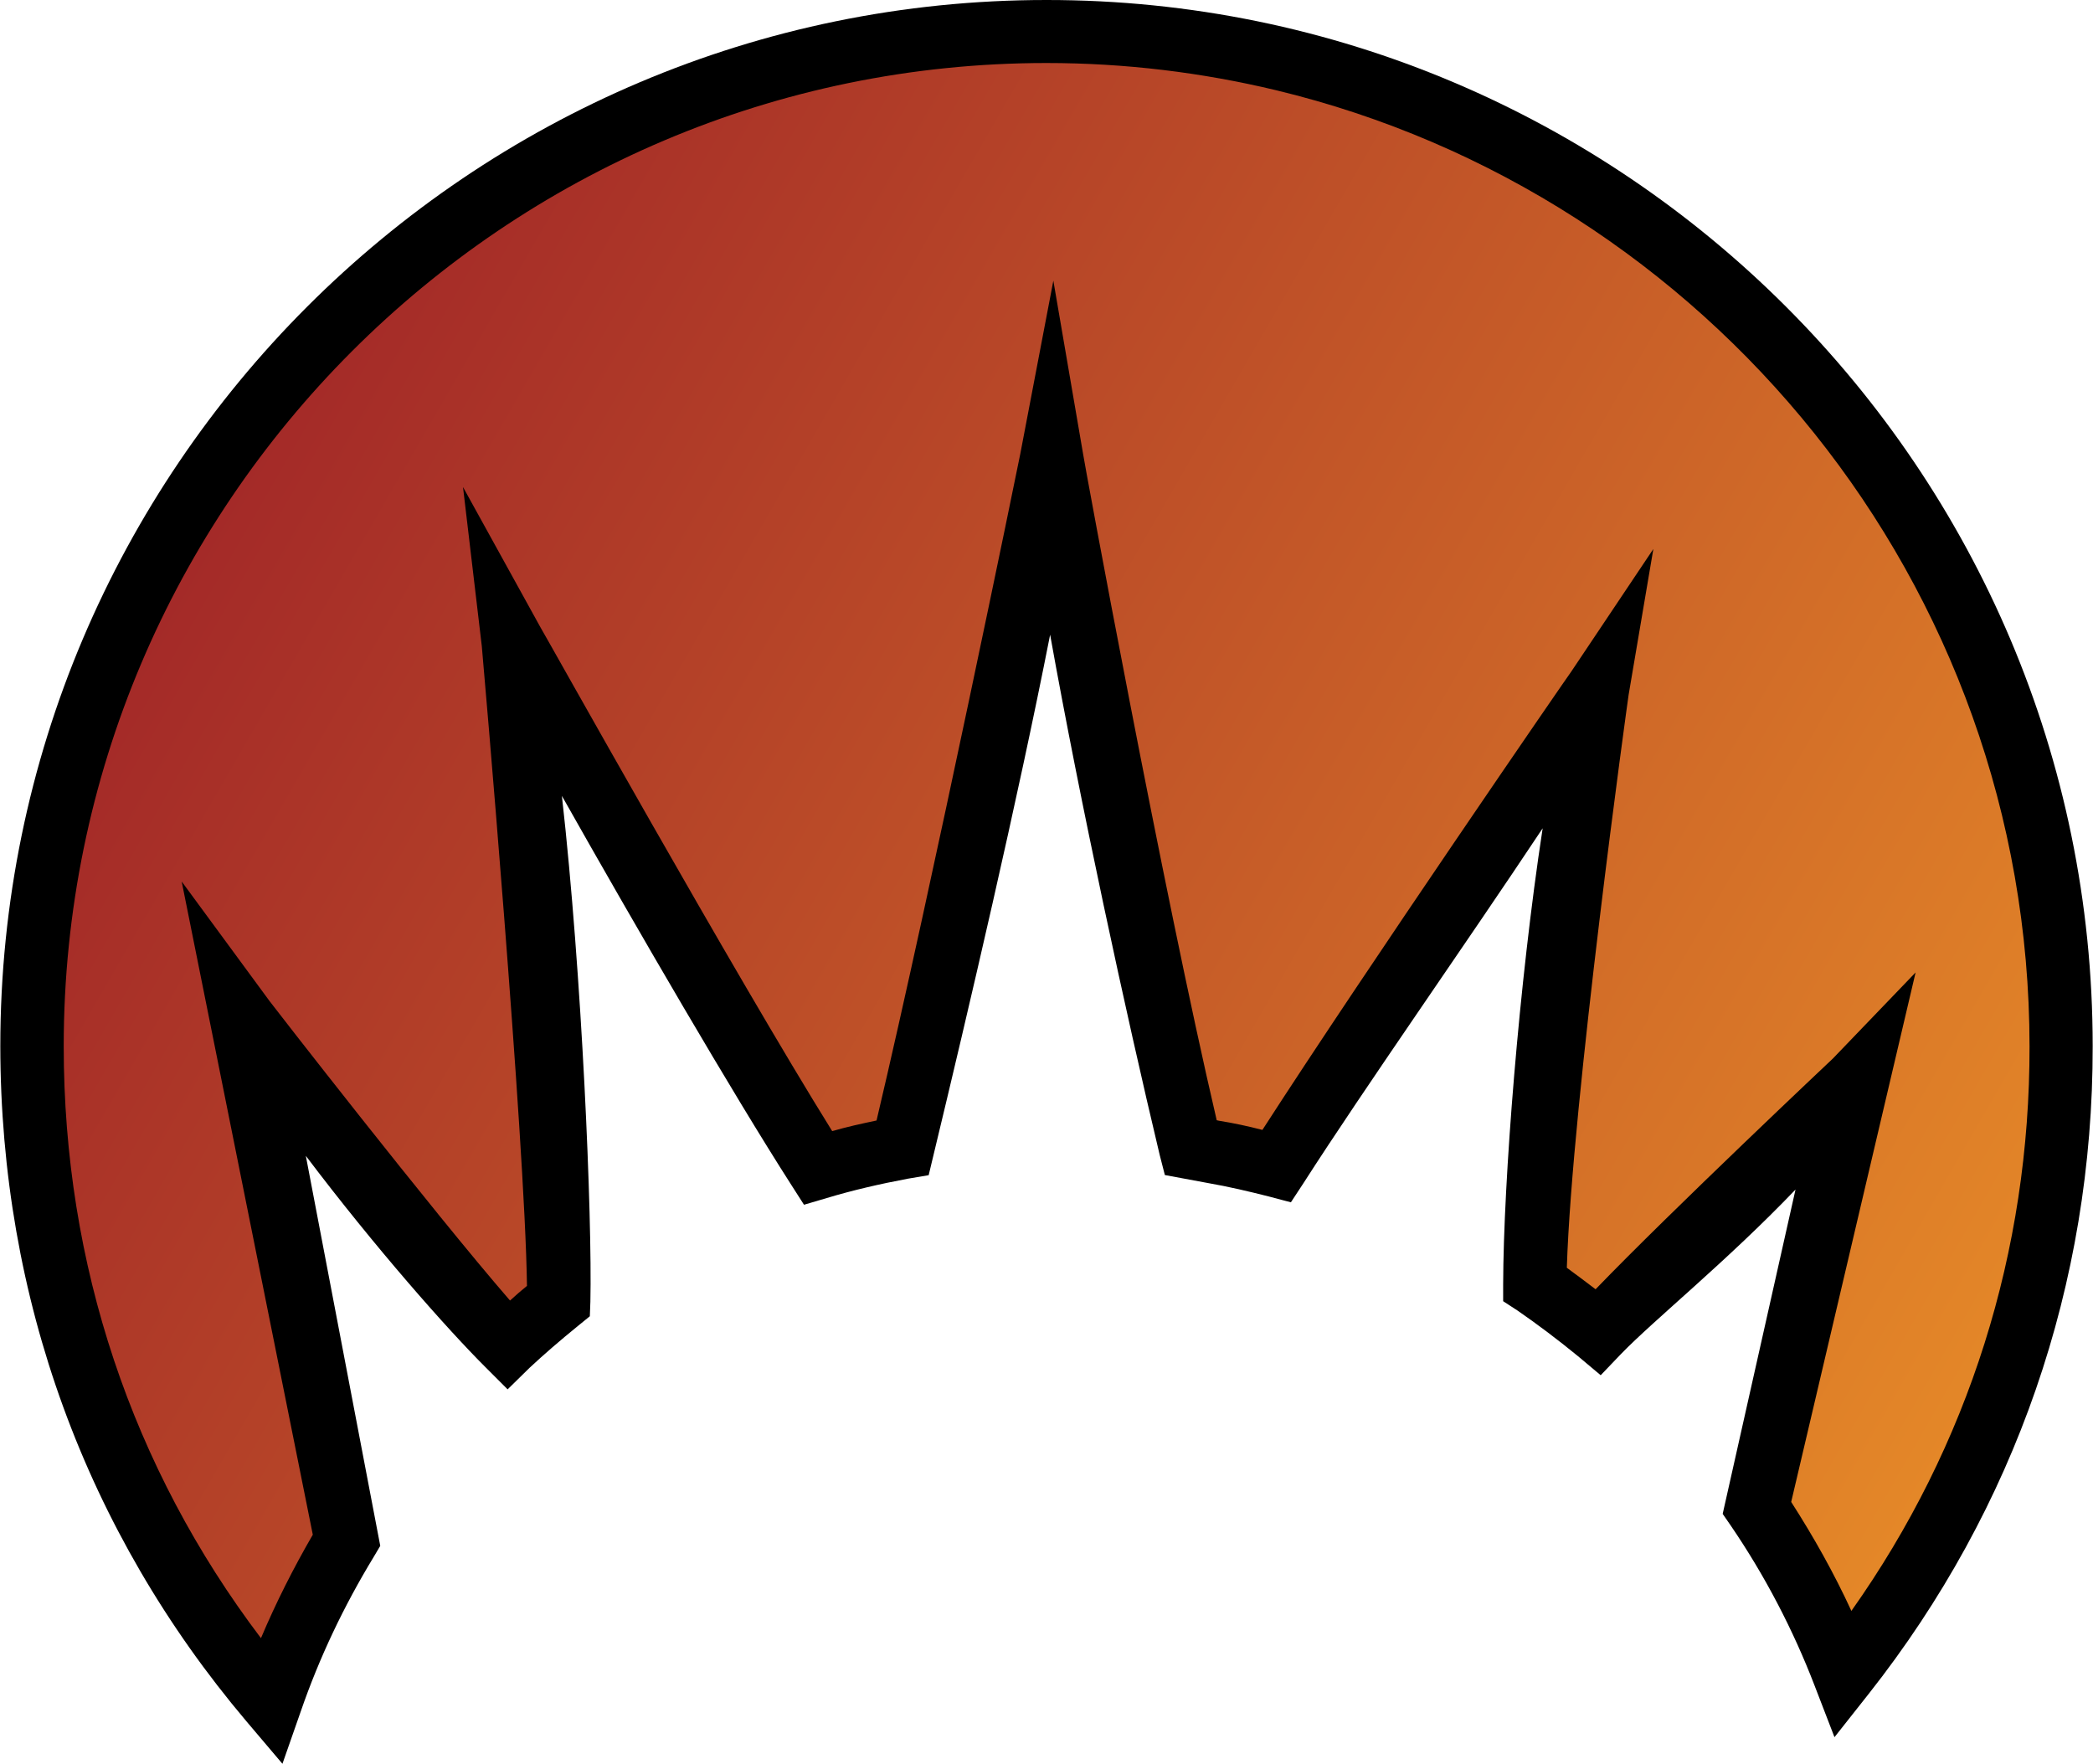
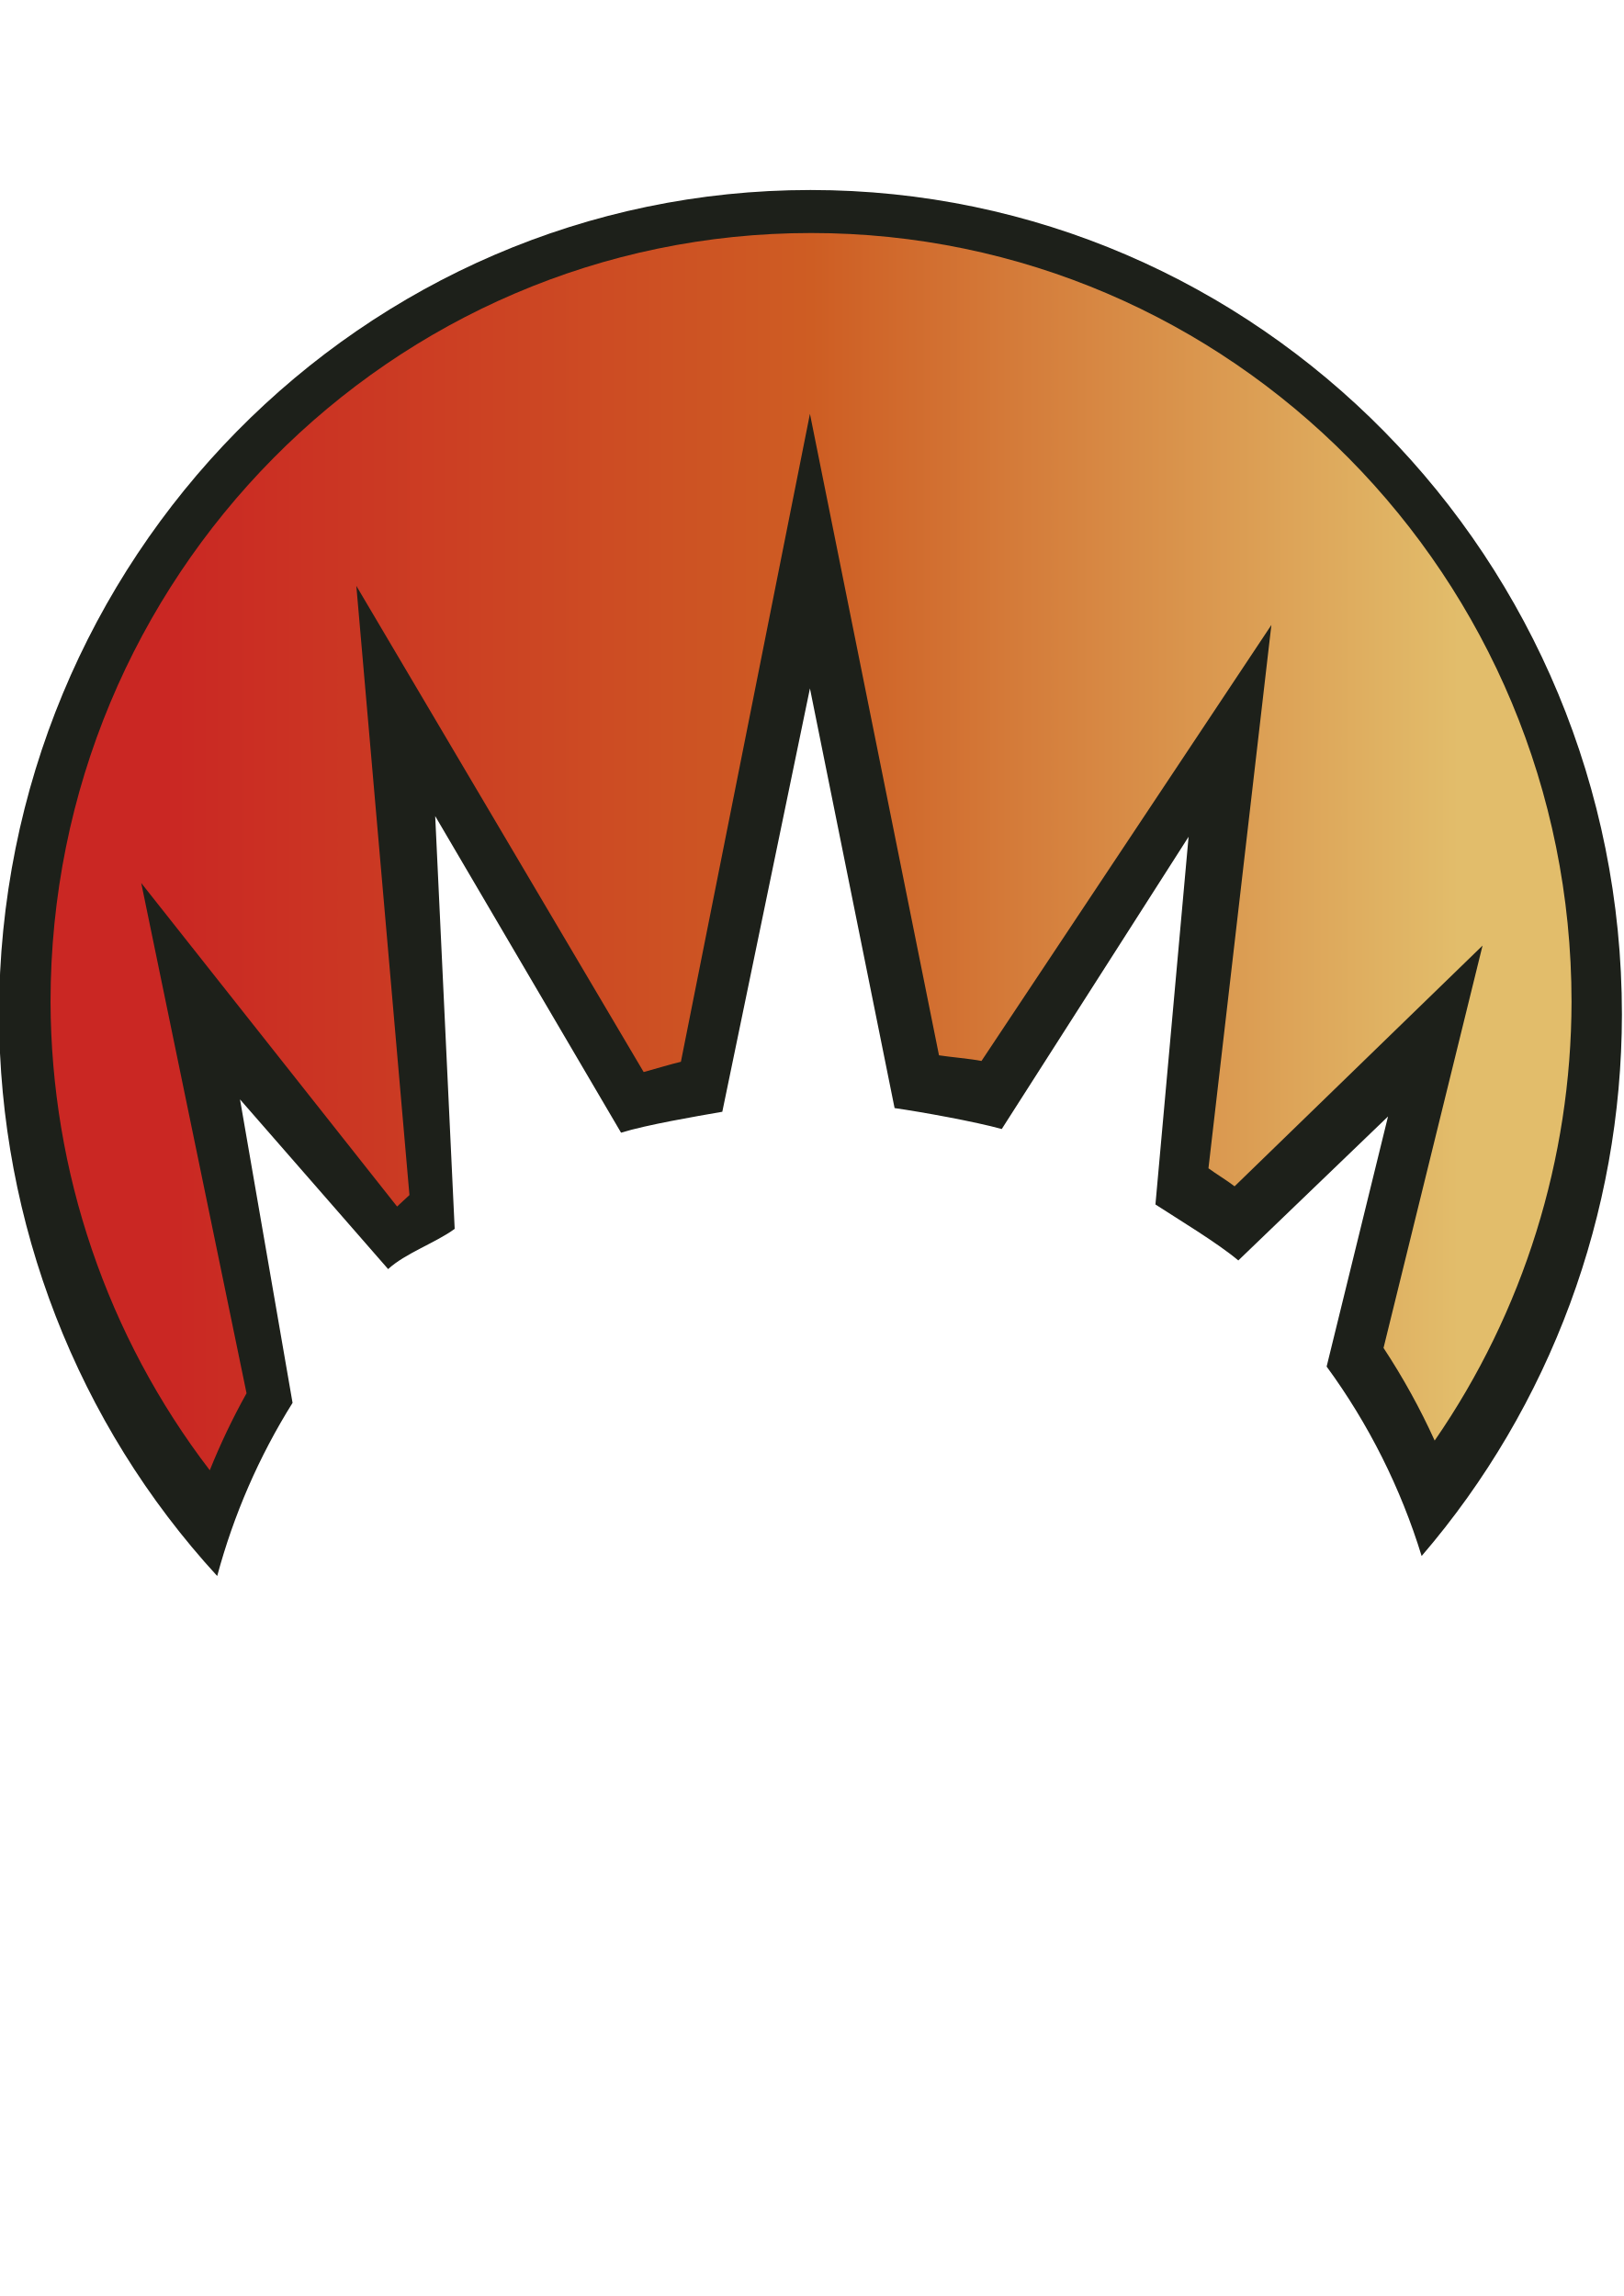
- <svg xmlns="http://www.w3.org/2000/svg" version="1.1" baseProfile="basic" id="Layer_1" x="0px" y="0px" width="356px" height="300px" viewBox="0 0 356 300" xml:space="preserve">
-   <g>
-     <path d="M48.041,300l-6.125-7.222c-27.33-32.313-41.818-72.028-41.863-114.83C0.053,79.866,79.852-0.023,178.023,0   c98.125-0.023,177.924,79.798,177.924,177.948c0.047,40.448-13.162,78.541-38.07,110.123l-5.85,7.403l-3.383-8.774   c-3.656-9.507-8.455-18.716-14.26-27.217l-1.371-1.988l12.387-55.164c-11.609,12.133-24.041,22.144-29.662,27.947l-3.475,3.633   l-3.838-3.221c-3.566-2.926-7.084-5.554-10.33-7.794l-2.422-1.576v-2.879c0.047-17.391,2.697-51.348,6.719-77.559   c-13.393,20.153-30.211,44.034-40.678,60.35l-2.146,3.269l-3.793-1.004c-3.338-0.846-6.811-1.668-10.375-2.286l-7.268-1.35   l-0.869-3.381c-5.713-23.926-13.574-60.169-18.646-88.528c-5.531,28.176-13.984,64.214-19.836,88.505l-0.822,3.428l-3.52,0.594   c-4.752,0.893-9.414,1.966-13.803,3.292l-3.883,1.143l-2.15-3.36c-9.916-15.47-26.051-43.19-39.029-66.179   c3.428,30.438,5.164,71.549,4.844,86.038l-0.092,2.467l-1.965,1.6c-3.154,2.562-5.896,4.937-8.271,7.153l-3.748,3.68l-3.748-3.748   c-6.49-6.468-18.785-20.361-30.576-35.97l12.66,66.339l-1.098,1.852c-5.072,8.341-9.277,17.162-12.43,26.326L48.041,300z" />
-     <linearGradient id="SVGID_1_" gradientUnits="userSpaceOnUse" x1="36.536" y1="88.68" x2="326.178" y2="255.905">
-       <stop offset="0" style="stop-color:#A42A28" />
-       <stop offset="1" style="stop-color:#E48728" />
+ <svg xmlns="http://www.w3.org/2000/svg" xmlns:xlink="http://www.w3.org/1999/xlink" width="210mm" height="297mm" viewBox="0 0 744.094 1052.362" id="svg2" version="1.1">
+   <defs id="defs4">
+     <linearGradient id="linearGradient4272">
+       <stop style="stop-color:#ca2723;stop-opacity:1" offset="0" id="stop4274" />
+       <stop id="stop4280" offset="0.5" style="stop-color:#ce5d23;stop-opacity:1" />
+       <stop style="stop-color:#e2bd6b;stop-opacity:1" offset="1" id="stop4276" />
    </linearGradient>
-     <path fill="url(#SVGID_1_)" d="M177.979,10.718C85.793,10.74,10.838,85.764,10.838,177.948c0,37.109,11.609,71.708,33.549,100.685   c2.559-6.055,5.529-11.929,8.818-17.597L30.902,149.931l14.945,20.339c0.32,0.457,27.605,35.603,40.904,50.938   c0.914-0.846,1.875-1.67,2.881-2.492c-0.32-24.863-7.588-107.814-7.68-108.798l-3.199-27.08l13.209,23.926   c0.412,0.596,33.09,59.142,49.588,85.628c2.424-0.709,4.936-1.258,7.543-1.807c9.367-39.669,24.313-112.567,24.449-113.39   l5.623-29.457l5.072,29.547c0.092,0.869,13.574,74.178,22.715,113.255l0.412,0.092c2.467,0.389,4.98,0.938,7.359,1.553   c17.732-27.49,52.055-77.354,52.512-77.924l13.986-20.887l-4.205,24.793c-0.137,0.824-9.643,69.425-10.512,97.465   c1.6,1.166,3.199,2.377,4.891,3.656c12.842-13.323,40.355-39.237,40.355-39.237l14.076-14.647l-21.16,90.06   c3.84,5.986,7.268,12.088,10.238,18.532c19.928-28.131,30.348-61.151,30.301-96.024c-0.045-78.793-54.799-144.995-128.199-162.636   C204.486,12.34,191.414,10.718,177.979,10.718" />
+     <linearGradient xlink:href="#linearGradient4272" id="linearGradient4278" x1="74.953" y1="486.677" x2="668.923" y2="486.677" gradientUnits="userSpaceOnUse" />
+   </defs>
+   <g id="layer1">
+     <path style="fill:#1d201a;fill-opacity:1;stroke:none;stroke-opacity:1" d="M 371.421,87.089 C 166.052,87.091 -0.431,256.289 -0.429,465.004 -0.316,560.548 35.403,652.501 99.539,722.359 107.064,694.307 118.704,667.553 134.07,642.99 l -24.08,-139.088 67.881,77.783 c 7.841,-7.252 21.911,-12.113 30.496,-18.443 l -8.926,-189.186 85.172,145.11 c 11.704,-3.638 34.33,-7.49 46.397,-9.591 l 40.161,-194.042 38.789,192.354 c 12.305,1.751 37.135,6.253 49.113,9.598 l 85.618,-133.956 -15.189,168.541 c 10.184,6.624 28.702,17.784 37.981,25.653 l 68.606,-65.988 -28.134,114.621 c 19.232,26.267 33.949,55.624 43.534,86.839 59.086,-68.749 91.691,-156.909 91.789,-248.191 C 743.282,256.287 576.794,87.087 371.421,87.089 Z" id="path4147-2" />
+     <path style="fill:url(#linearGradient4278);fill-opacity:1;stroke:none;stroke-opacity:1" d="m 371.671,106.803 c -192.477,0.002 -348.51,157.785 -348.51,352.42 0.246,77.735 25.902,153.207 72.973,214.666 4.874,-12.114 10.502,-23.902 16.85,-35.295 L 64.724,404.727 181.974,553.011 c 1.28,-1.164 4.362,-4.108 5.662,-5.25 l -24.343,-279.235 131.683,222.844 c 3.875,-1.05 13.147,-3.815 17.06,-4.71 l 59.135,-296.984 59.142,294.021 c 4.718,0.753 14.793,1.618 19.471,2.593 L 582.636,286.45 553.8,535.483 c 2.83,2.108 9.209,6.057 11.965,8.262 l 113.644,-110.348 -45.378,184.423 c 8.901,13.509 16.737,27.706 23.435,42.46 40.705,-58.977 62.592,-129.136 62.721,-201.057 -8e-5,-194.638 -156.037,-352.422 -348.517,-352.42 z" id="path4171" />
  </g>
</svg>
